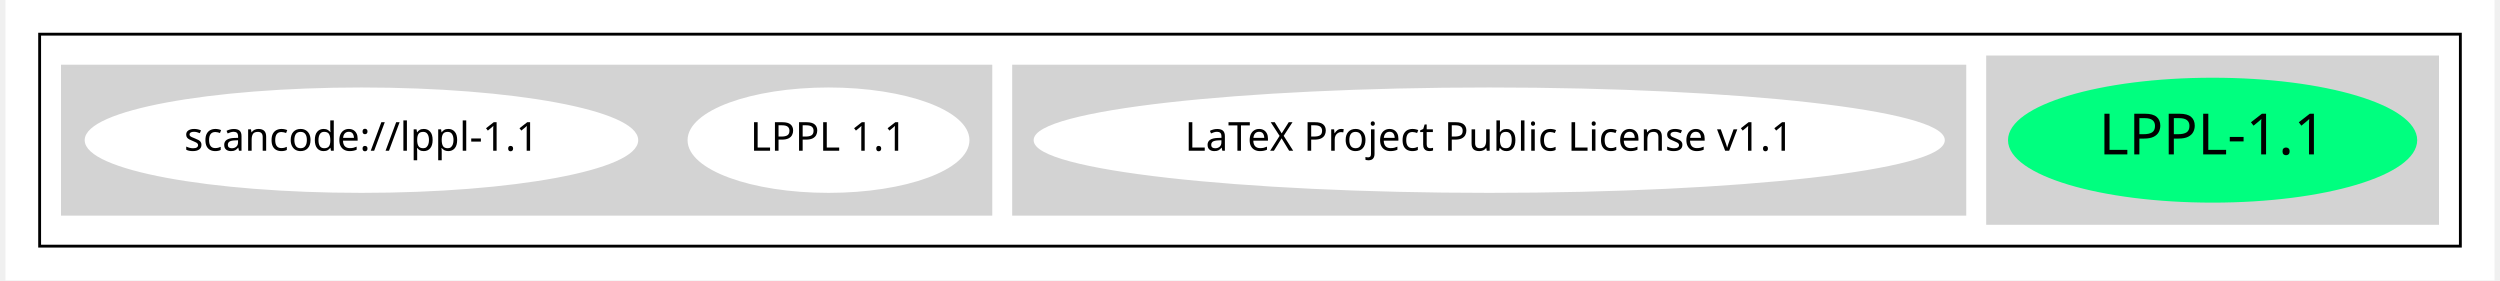
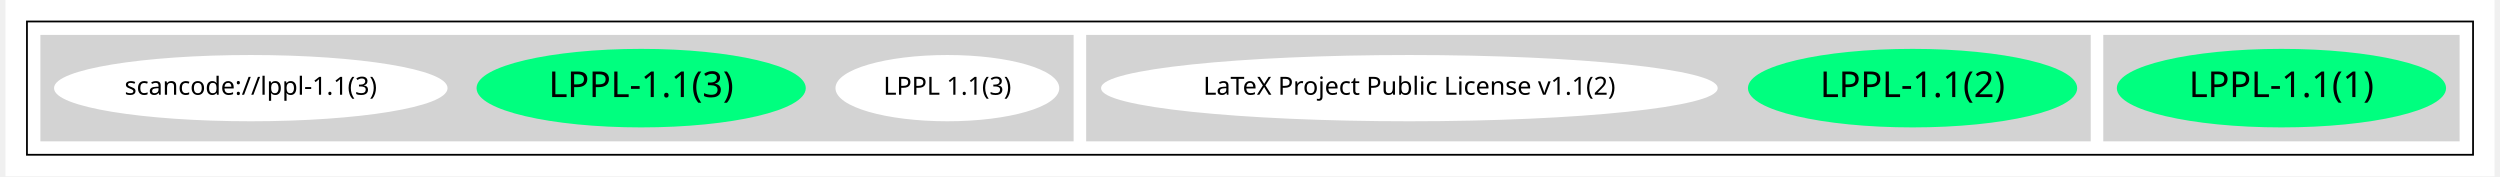
- <svg xmlns="http://www.w3.org/2000/svg" width="874pt" height="98pt" viewBox="0.00 0.00 874.00 98.43">
+ <svg xmlns="http://www.w3.org/2000/svg" width="1390pt" height="98pt" viewBox="0.00 0.00 1390.00 98.43">
  <g id="graph0" class="graph" transform="scale(1 1) rotate(0) translate(4 94.43)">
-     <polygon fill="white" stroke="transparent" points="-4,4 -4,-94.43 870,-94.43 870,4 -4,4" />
+     <polygon fill="white" stroke="transparent" points="-4,4 -4,-94.43 1386,-94.43 1386,4 -4,4" />
    <g id="clust1" class="cluster">
-       <polygon fill="none" stroke="black" points="8,-8 8,-82.43 858,-82.43 858,-8 8,-8" />
+       <polygon fill="none" stroke="black" points="8,-8 8,-82.43 1374,-82.43 1374,-8 8,-8" />
    </g>
    <g id="clust2" class="cluster">
-       <polygon fill="lightgray" stroke="lightgray" points="692,-16 692,-74.43 850,-74.43 850,-16 692,-16" />
+       <polygon fill="lightgray" stroke="lightgray" points="1168,-16 1168,-74.43 1366,-74.43 1366,-16 1168,-16" />
    </g>
    <g id="clust3" class="cluster">
-       <polygon fill="lightgray" stroke="lightgray" points="350,-19.21 350,-71.21 684,-71.21 684,-19.21 350,-19.21" />
+       <polygon fill="lightgray" stroke="lightgray" points="600,-16 600,-74.43 1160,-74.43 1160,-16 600,-16" />
    </g>
    <g id="clust4" class="cluster">
-       <polygon fill="lightgray" stroke="lightgray" points="16,-19.21 16,-71.21 342,-71.21 342,-19.21 16,-19.21" />
+       <polygon fill="lightgray" stroke="lightgray" points="16,-16 16,-74.43 592,-74.43 592,-16 16,-16" />
    </g>
    <g id="node1" class="node">
-       <ellipse fill="springgreen" stroke="springgreen" cx="771" cy="-45.21" rx="71.34" ry="21.43" />
-       <text text-anchor="middle" x="771" y="-40.21" font-family="Times-Roman" font-size="20.00">LPPL-1.1</text>
+       <ellipse fill="springgreen" stroke="springgreen" cx="1267" cy="-45.21" rx="91.43" ry="21.43" />
+       <text text-anchor="middle" x="1267" y="-40.21" font-family="Times-Roman" font-size="20.00">LPPL-1.1(1)</text>
    </g>
    <g id="node2" class="node">
-       <ellipse fill="white" stroke="white" cx="517" cy="-45.21" rx="159.47" ry="18" />
-       <text text-anchor="middle" x="517" y="-41.51" font-family="Times-Roman" font-size="14.00">LaTeX Project Public License v1.1</text>
+       <ellipse fill="springgreen" stroke="springgreen" cx="1061" cy="-45.21" rx="91.43" ry="21.43" />
+       <text text-anchor="middle" x="1061" y="-40.21" font-family="Times-Roman" font-size="20.00">LPPL-1.1(2)</text>
    </g>
    <g id="node3" class="node">
-       <ellipse fill="white" stroke="white" cx="285" cy="-45.21" rx="48.99" ry="18" />
-       <text text-anchor="middle" x="285" y="-41.51" font-family="Times-Roman" font-size="14.00">LPPL 1.1</text>
+       <ellipse fill="white" stroke="white" cx="780" cy="-45.21" rx="171.67" ry="18" />
+       <text text-anchor="middle" x="780" y="-41.51" font-family="Times-Roman" font-size="14.00">LaTeX Project Public License v1.1(2)</text>
    </g>
    <g id="node4" class="node">
-       <ellipse fill="white" stroke="white" cx="121" cy="-45.21" rx="96.68" ry="18" />
-       <text text-anchor="middle" x="121" y="-41.51" font-family="Times-Roman" font-size="14.00">scancode://lppl-1.1</text>
+       <ellipse fill="white" stroke="white" cx="522" cy="-45.21" rx="61.99" ry="18" />
+       <text text-anchor="middle" x="522" y="-41.51" font-family="Times-Roman" font-size="14.00">LPPL 1.1(3)</text>
+     </g>
+     <g id="node5" class="node">
+       <ellipse fill="springgreen" stroke="springgreen" cx="351" cy="-45.21" rx="91.43" ry="21.43" />
+       <text text-anchor="middle" x="351" y="-40.21" font-family="Times-Roman" font-size="20.00">LPPL-1.1(3)</text>
+     </g>
+     <g id="node6" class="node">
+       <ellipse fill="white" stroke="white" cx="133" cy="-45.21" rx="109.38" ry="18" />
+       <text text-anchor="middle" x="133" y="-41.51" font-family="Times-Roman" font-size="14.00">scancode://lppl-1.1(3)</text>
    </g>
  </g>
</svg>
